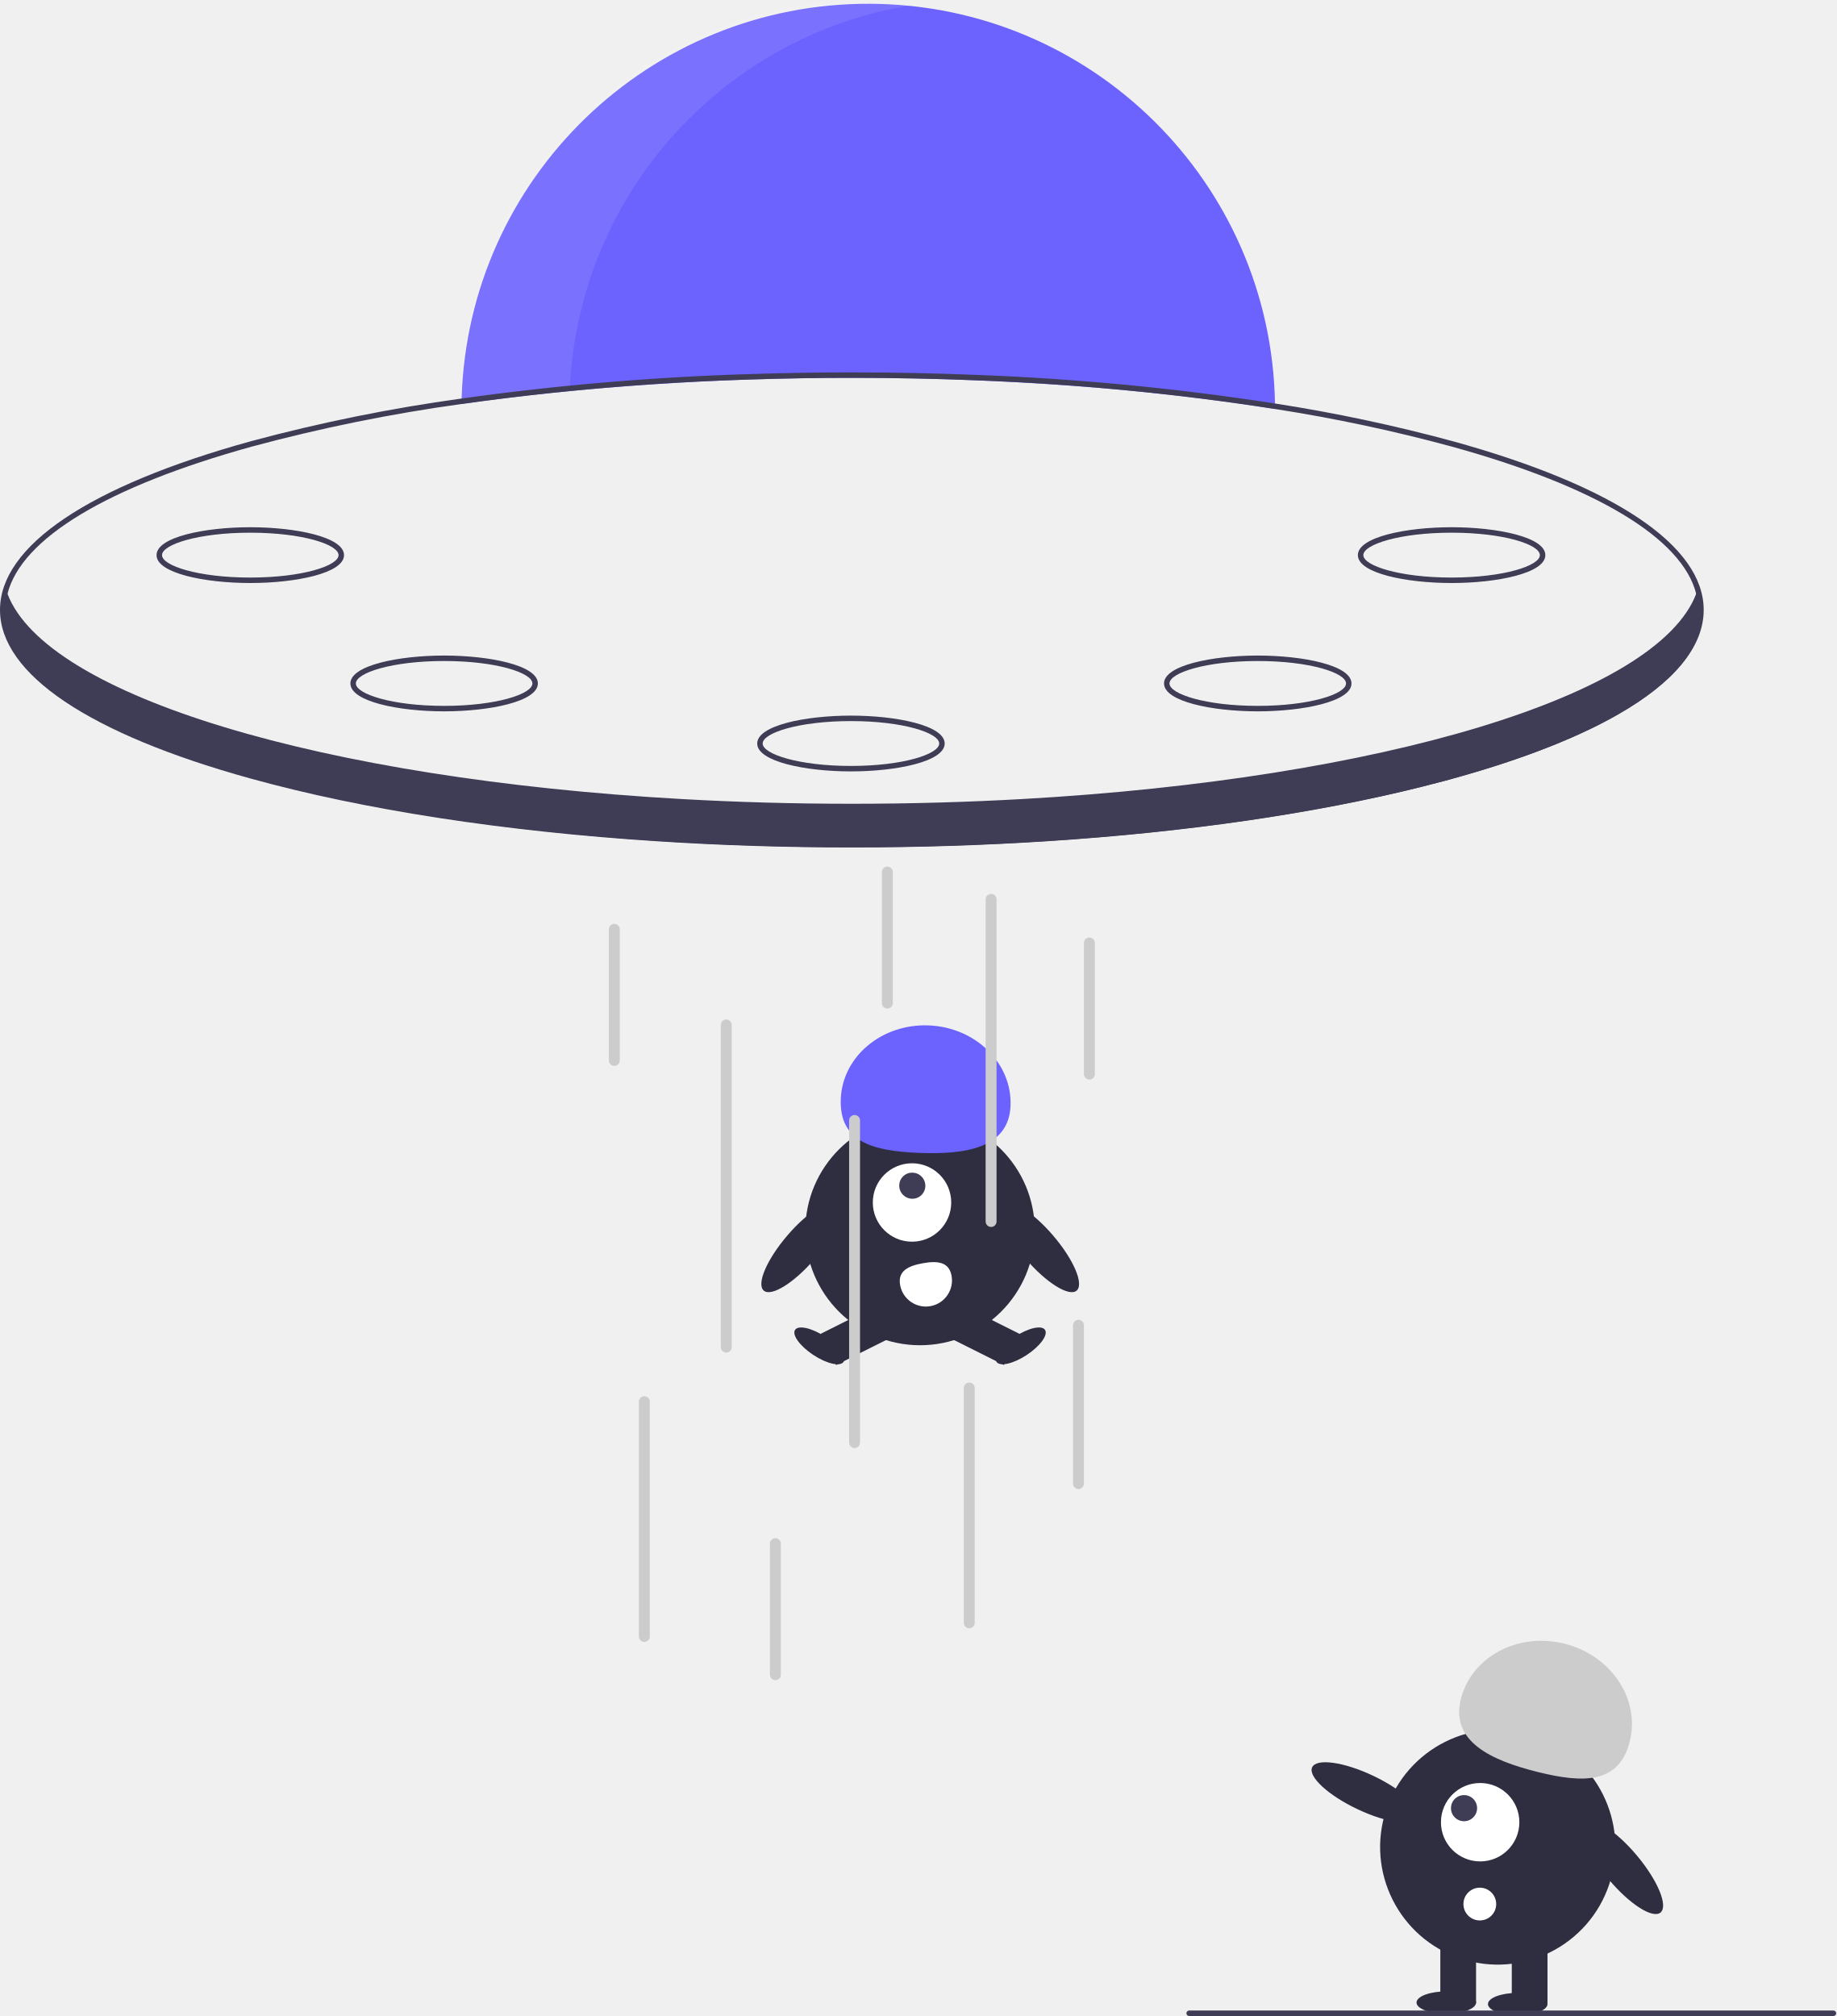
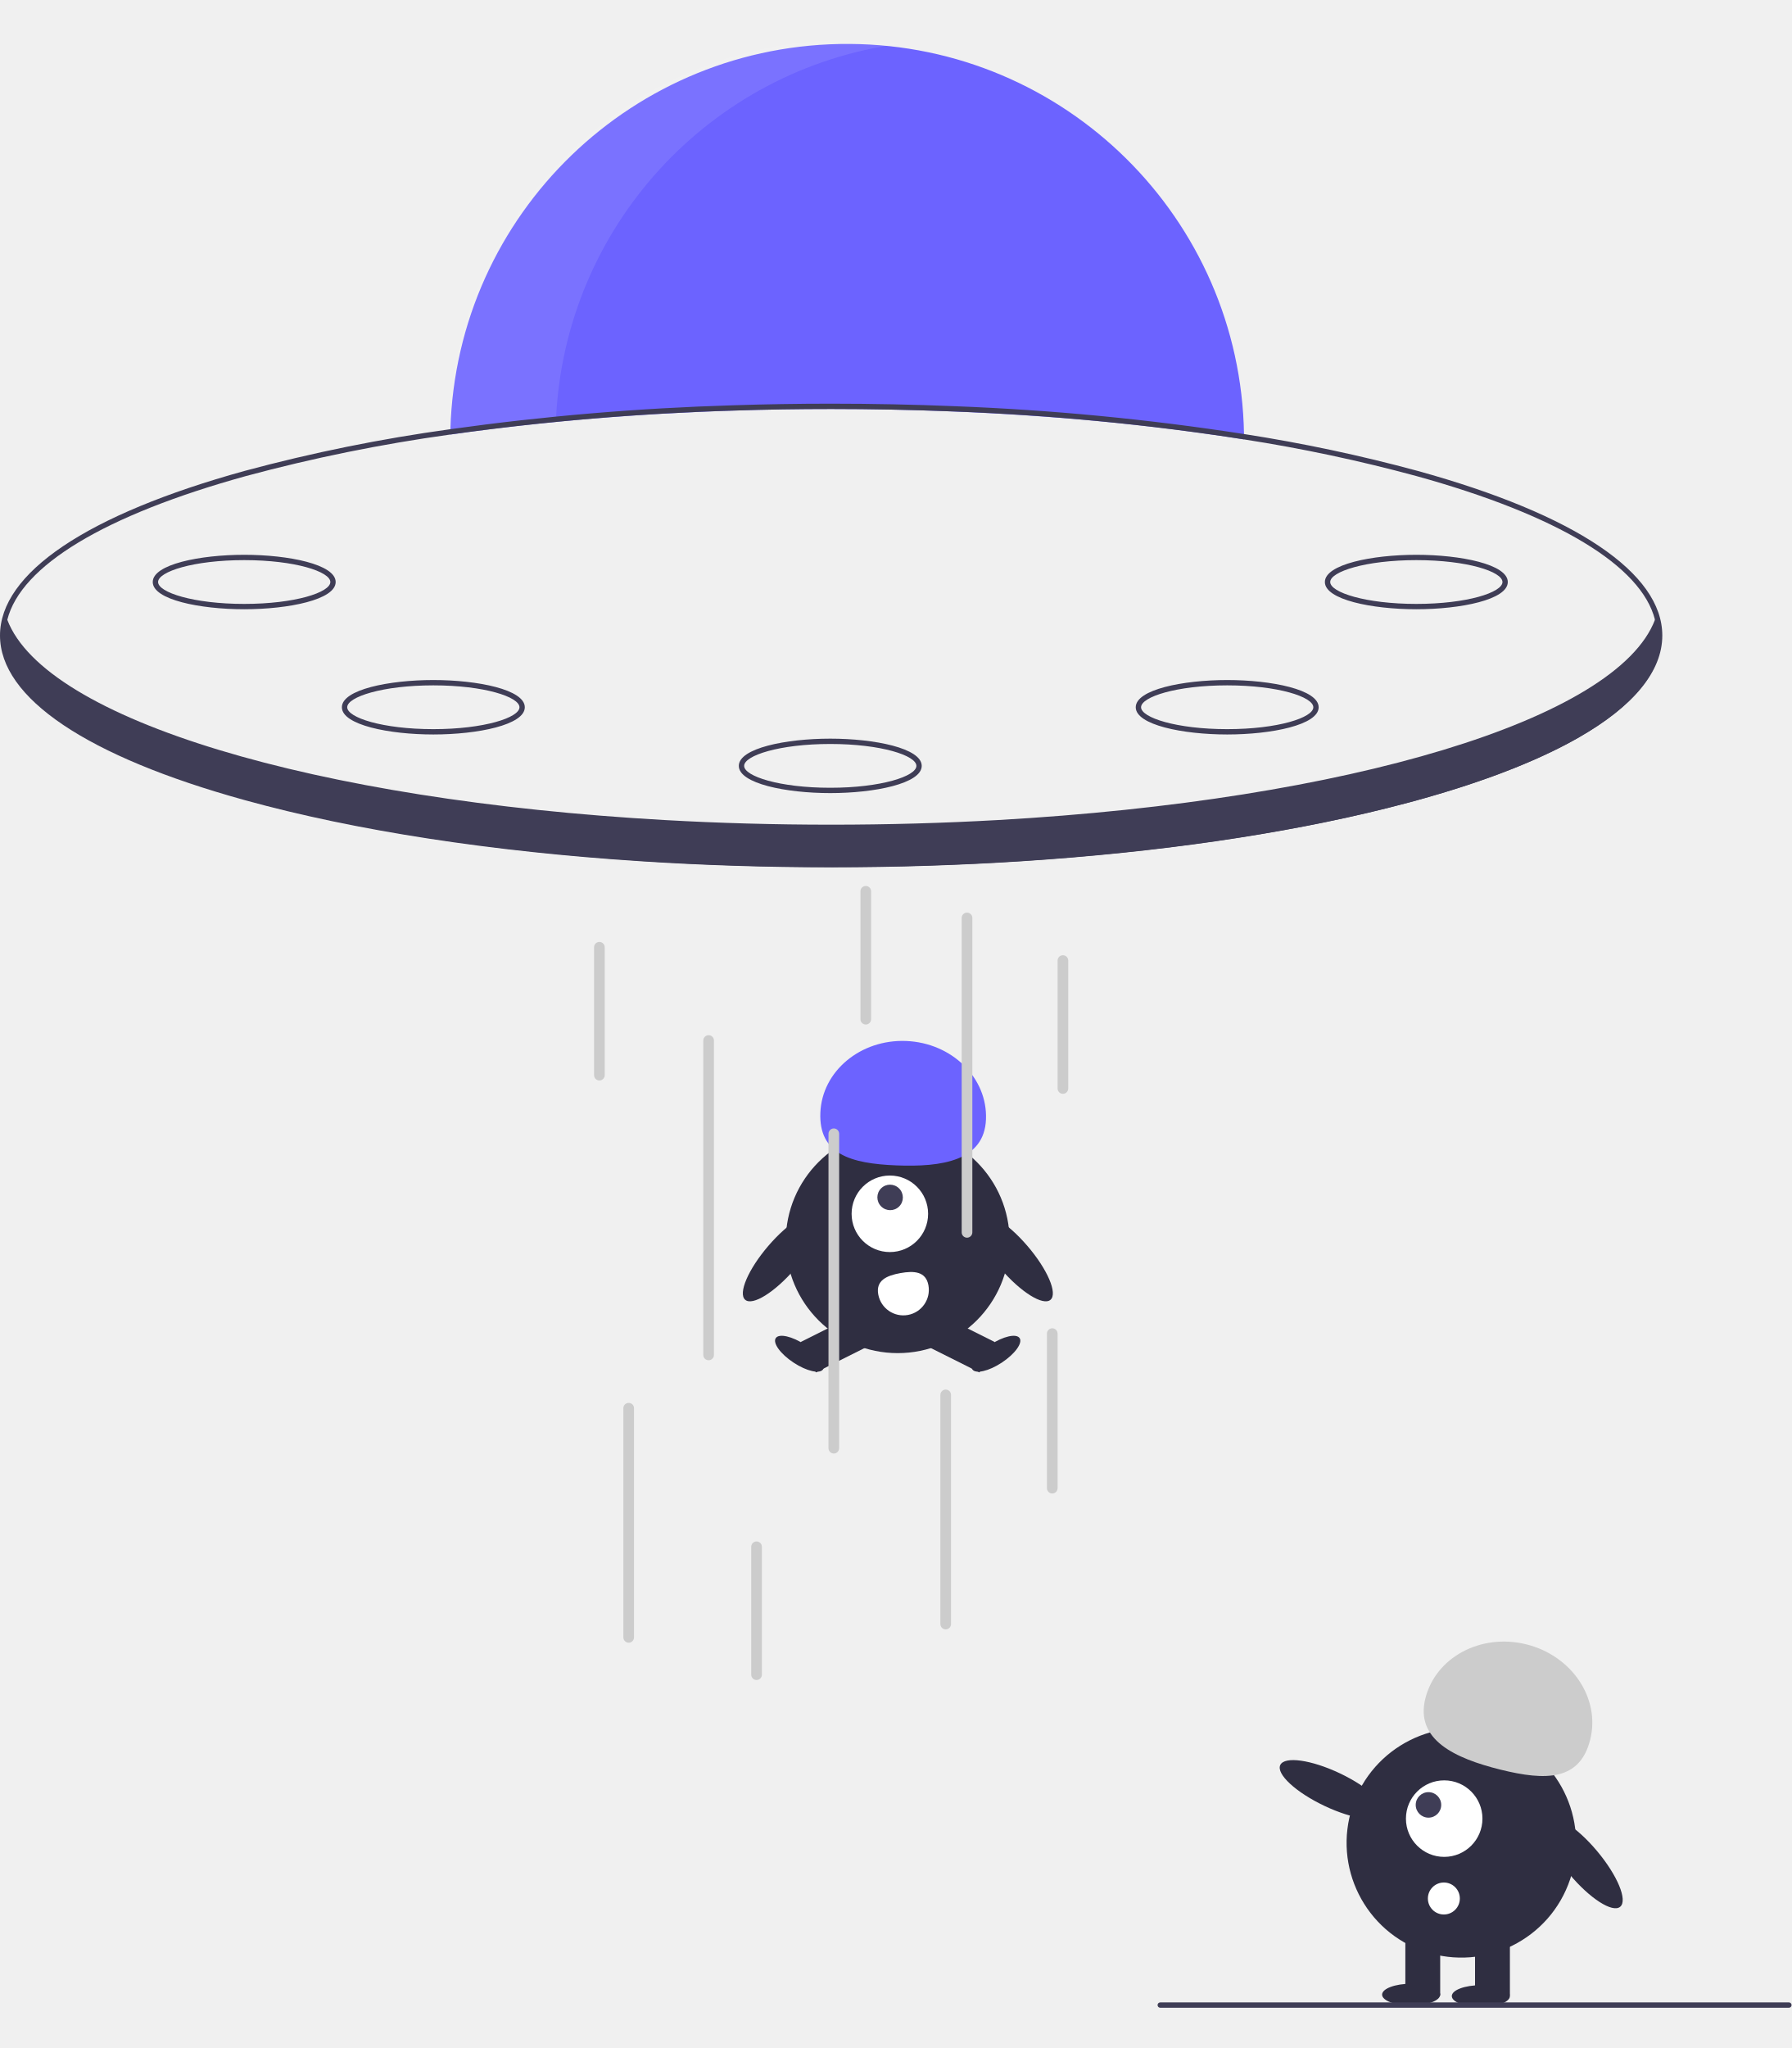
- <svg xmlns="http://www.w3.org/2000/svg" data-name="Layer 1" width="672.532" height="738.394" viewBox="0 0 672.532 738.394">
+ <svg xmlns="http://www.w3.org/2000/svg" data-name="Layer 1" width="350" height="400" viewBox="0 0 672.532 738.394">
  <path d="M730.734,230.607c-46.62-7.44-99.71-11.41-155-11.41-50.6,0-99.35,3.32-142.98,9.58.01-.67.02-1.34.05-2.01a148.999,148.999,0,0,1,297.91,1.82C730.724,229.267,730.734,229.937,730.734,230.607Z" transform="translate(-263.7342 -80.80301)" fill="#6c63ff" />
  <g opacity="0.1">
    <path d="M601.285,82.144A149.047,149.047,0,0,0,432.353,225.373c-.03.67-.04,1.34-.05,2.01,12.962-1.86,26.385-3.454,40.165-4.784A149.022,149.022,0,0,1,601.285,82.144Z" transform="translate(-263.7342 -80.80301)" fill="#fff" />
  </g>
  <path d="M795.914,242.427a600.121,600.121,0,0,0-65.2-13.84,943.364,943.364,0,0,0-108.74-10.45c-15.17-.62-30.62-.94-46.24-.94-12.38,0-24.66.2-36.77.6a973.29,973.29,0,0,0-106.16,8.97,624.292,624.292,0,0,0-77.25,15.66c-59.21,16.37-91.82,38.31-91.82,61.77s32.61,45.4,91.82,61.77c41.64,11.52,92.98,19.37,148.92,22.97,23.09,1.5,46.96,2.26,71.26,2.26,24.38,0,48.33-.77,71.49-2.27,50.91-3.29,98.01-10.1,137.43-20,.21-.06.41-.11.62-.16,2.66-.66,5.28-1.35,7.87-2.04.93-.26,1.85-.51,2.77-.76a.978.978,0,0,1,.16-.05c.88-.24,1.75-.49,2.62-.73,1.74-.5,3.46-.99,5.15-1.5.08-.02.15-.04.22-.06,1.47-.44,2.91-.88,4.34-1.32,1.17-.37,2.33-.73,3.48-1.1q1.261-.405,2.49-.81c.6-.2,1.19-.39,1.77-.59.79-.26,1.58-.53,2.36-.8.33-.11.66-.22.98-.34.75-.25,1.48-.51,2.21-.77.79-.28,1.58-.57,2.36-.85.65-.23,1.3-.47,1.94-.71.54-.21,1.07-.41,1.61-.61,1.47-.55,2.91-1.12,4.33-1.68.71-.29,1.42-.57,2.12-.86.69-.28,1.39-.57,2.07-.86q1.679-.705,3.3-1.41c.52-.24,1.05-.47,1.56-.69.39-.18.77-.35,1.16-.53.28-.12.56-.25.83-.38,1.01-.46,2.01-.93,2.99-1.4q5.64-2.7,10.53-5.52c20.45-11.71,31.24-24.7,31.24-38.2C887.734,280.737,855.124,258.797,795.914,242.427Zm-.54,121.62c-41.69,11.53-93.17,19.38-149.26,22.95-22.81,1.45-46.39,2.2-70.38,2.2-23.91,0-47.41-.74-70.15-2.19-56.18-3.56-107.74-11.41-149.49-22.96-58.27-16.12-90.36-37.37-90.36-59.85a24.118,24.118,0,0,1,.74-5.89c5.1-20.28,36.47-39.26,89.62-53.96a623.806,623.806,0,0,1,76.66-15.57,976.027,976.027,0,0,1,106.8-9q17.881-.585,36.18-.58c15.41,0,30.65.31,45.63.91a941.367,941.367,0,0,1,109.37,10.5A598.858,598.858,0,0,1,795.374,244.347c53.14,14.7,84.5,33.67,89.61,53.94a23.822,23.822,0,0,1,.75,5.91C885.734,326.677,853.644,347.927,795.374,364.047Z" transform="translate(-263.7342 -80.80301)" fill="#3f3d56" />
  <path d="M887.164,305.107c0,13.36-11.01,26-30.67,37.29-3.27,1.88-6.79,3.72-10.53,5.52-.98.47-1.98.94-2.99,1.4-.27.13-.55.26-.83.38-.39.18-.77.35-1.16.53-.51.22-1.04.45-1.56.69q-1.62.705-3.3,1.41c-.68.29-1.38.58-2.07.86-.7.29-1.41.57-2.12.86-1.42.56-2.86,1.13-4.33,1.68-.54.2-1.07.4-1.61.61-.64.24-1.29.48-1.94.71-.78.28-1.57.57-2.36.85-.73.26-1.46.52-2.21.77-.32.12-.65.23-.98.34-.78.27-1.57.54-2.36.8-.58.2-1.17.39-1.77.59q-1.23.405-2.49.81c-1.15.37-2.31.73-3.48,1.1-1.43.44-2.87.88-4.34,1.32-.07.02-.14.04-.22.06-1.69.51-3.41,1-5.15,1.5-.87.24-1.74.49-2.62.73a.978.978,0,0,0-.16.05c-.92.25-1.84.5-2.77.76-2.58.68-5.21,1.37-7.87,2.04-.21.05-.41.1-.62.16-38.35,9.58-85.4,16.56-137.47,19.93-22.81,1.47-46.59,2.25-71.02,2.25-24.65,0-48.63-.79-71.62-2.29-137.24-8.95-239.38-43.03-239.38-83.71a25.072,25.072,0,0,1,1.12-7.3c.06.17.12.33.19.5,14.27,37.48,115.54,67.77,246.94,75.16,20.13,1.14,40.98,1.73,62.32,1.73,21.43,0,42.36-.6,62.57-1.74,131.29-7.42,232.46-37.72,246.68-75.17q.36-.9.63-1.8A25.305,25.305,0,0,1,887.164,305.107Z" transform="translate(-263.7342 -80.80301)" fill="#3f3d56" />
  <path d="M355.404,294.343c-16.643,0-34.331-3.581-34.331-10.217s17.688-10.217,34.331-10.217,34.331,3.581,34.331,10.217S372.046,294.343,355.404,294.343Zm0-18.434c-19.053,0-32.331,4.331-32.331,8.217s13.278,8.217,32.331,8.217,32.331-4.331,32.331-8.217S374.457,275.909,355.404,275.909Z" transform="translate(-263.7342 -80.80301)" fill="#3f3d56" />
  <path d="M426.403,341.343c-16.643,0-34.331-3.581-34.331-10.217s17.688-10.217,34.331-10.217c16.643,0,34.331,3.581,34.331,10.217S443.046,341.343,426.403,341.343Zm0-18.434c-19.053,0-32.331,4.331-32.331,8.217s13.278,8.217,32.331,8.217,32.331-4.331,32.331-8.217S445.456,322.909,426.403,322.909Z" transform="translate(-263.7342 -80.80301)" fill="#3f3d56" />
  <path d="M795.403,294.343c-16.643,0-34.331-3.581-34.331-10.217s17.688-10.217,34.331-10.217c16.643,0,34.331,3.581,34.331,10.217S812.046,294.343,795.403,294.343Zm0-18.434c-19.053,0-32.331,4.331-32.331,8.217s13.278,8.217,32.331,8.217,32.331-4.331,32.331-8.217S814.456,275.909,795.403,275.909Z" transform="translate(-263.7342 -80.80301)" fill="#3f3d56" />
  <path d="M724.403,341.343c-16.643,0-34.331-3.581-34.331-10.217s17.688-10.217,34.331-10.217c16.643,0,34.331,3.581,34.331,10.217S741.046,341.343,724.403,341.343Zm0-18.434c-19.053,0-32.331,4.331-32.331,8.217s13.278,8.217,32.331,8.217,32.331-4.331,32.331-8.217S743.456,322.909,724.403,322.909Z" transform="translate(-263.7342 -80.80301)" fill="#3f3d56" />
  <path d="M575.403,363.343c-16.643,0-34.331-3.581-34.331-10.217s17.688-10.217,34.331-10.217c16.643,0,34.331,3.581,34.331,10.217S592.046,363.343,575.403,363.343Zm0-18.434c-19.053,0-32.331,4.331-32.331,8.217s13.278,8.217,32.331,8.217,32.331-4.331,32.331-8.217S594.456,344.909,575.403,344.909Z" transform="translate(-263.7342 -80.80301)" fill="#3f3d56" />
  <circle cx="336.978" cy="450.704" r="42.012" fill="#2f2e41" />
  <rect x="565.937" y="563.554" width="22.868" height="12.763" transform="translate(-457.8202 238.0583) rotate(-26.60099)" fill="#2f2e41" />
  <ellipse cx="563.82" cy="573.748" rx="3.989" ry="10.636" transform="translate(-489.2755 647.8291) rotate(-56.60122)" fill="#2f2e41" />
  <rect x="617.672" y="558.502" width="12.763" height="22.868" transform="translate(-428.7216 791.9256) rotate(-63.39901)" fill="#2f2e41" />
  <ellipse cx="637.604" cy="573.748" rx="10.636" ry="3.989" transform="translate(-474.2674 364.9233) rotate(-33.39878)" fill="#2f2e41" />
  <circle cx="334.037" cy="440.428" r="14.359" fill="#fff" />
  <ellipse cx="597.87" cy="515.084" rx="4.766" ry="4.8" transform="translate(-452.8417 492.8192) rotate(-45)" fill="#3f3d56" />
  <path d="M633.854,485.802c.632-15.554-12.773-28.728-29.941-29.425s-31.597,11.346-32.229,26.9,11.302,19.087,28.47,19.785S633.222,501.356,633.854,485.802Z" transform="translate(-263.7342 -80.80301)" fill="#6c63ff" />
  <ellipse cx="644.388" cy="537.568" rx="6.594" ry="21.006" transform="translate(-458.4377 468.6175) rotate(-40.64516)" fill="#2f2e41" />
  <ellipse cx="557.154" cy="537.568" rx="21.006" ry="6.594" transform="translate(-477.3791 529.3527) rotate(-49.35484)" fill="#2f2e41" />
  <path d="M612.251,548.064a9.572,9.572,0,0,1-18.835,3.429l-.003-.018c-.942-5.202,3.08-7.043,8.283-7.985S611.309,542.862,612.251,548.064Z" transform="translate(-263.7342 -80.80301)" fill="#fff" />
  <path d="M529.734,576.197a2,2,0,0,1-2-2v-118a2,2,0,0,1,4,0v118A2,2,0,0,1,529.734,576.197Z" transform="translate(-263.7342 -80.80301)" fill="#ccc" />
  <path d="M499.734,682.197a2,2,0,0,1-2-2v-86a2,2,0,1,1,4,0v86A2,2,0,0,1,499.734,682.197Z" transform="translate(-263.7342 -80.80301)" fill="#ccc" />
  <path d="M576.734,611.197a2,2,0,0,1-2-2v-118a2,2,0,1,1,4,0v118A2,2,0,0,1,576.734,611.197Z" transform="translate(-263.7342 -80.80301)" fill="#ccc" />
  <path d="M547.734,696.197a2,2,0,0,1-2-2v-48a2,2,0,1,1,4,0v48A2,2,0,0,1,547.734,696.197Z" transform="translate(-263.7342 -80.80301)" fill="#ccc" />
  <path d="M588.734,450.197a2,2,0,0,1-2-2v-48a2,2,0,0,1,4,0v48A2,2,0,0,1,588.734,450.197Z" transform="translate(-263.7342 -80.80301)" fill="#ccc" />
  <path d="M488.734,471.197a2,2,0,0,1-2-2v-48a2,2,0,0,1,4,0v48A2,2,0,0,1,488.734,471.197Z" transform="translate(-263.7342 -80.80301)" fill="#ccc" />
  <path d="M662.734,476.197a2,2,0,0,1-2-2v-48a2,2,0,1,1,4,0v48A2,2,0,0,1,662.734,476.197Z" transform="translate(-263.7342 -80.80301)" fill="#ccc" />
  <path d="M658.734,626.197a2,2,0,0,1-2-2v-58a2,2,0,1,1,4,0v58A2,2,0,0,1,658.734,626.197Z" transform="translate(-263.7342 -80.80301)" fill="#ccc" />
  <path d="M618.734,677.197a2,2,0,0,1-2-2v-86a2,2,0,1,1,4,0v86A2,2,0,0,1,618.734,677.197Z" transform="translate(-263.7342 -80.80301)" fill="#ccc" />
  <path d="M626.734,530.197a2,2,0,0,1-2-2v-118a2,2,0,1,1,4,0v118A2,2,0,0,1,626.734,530.197Z" transform="translate(-263.7342 -80.80301)" fill="#ccc" />
  <ellipse cx="858.104" cy="764.783" rx="6.76" ry="21.534" transform="translate(-554.5318 648.4649) rotate(-39.93837)" fill="#2f2e41" />
  <circle cx="812.297" cy="757.305" r="43.067" transform="translate(-426.7515 1207.633) rotate(-71.56505)" fill="#2f2e41" />
  <rect x="553.707" y="710.302" width="13.084" height="23.442" fill="#2f2e41" />
  <rect x="527.54" y="710.302" width="13.084" height="23.442" fill="#2f2e41" />
  <ellipse cx="555.888" cy="734.016" rx="10.903" ry="4.089" fill="#2f2e41" />
  <ellipse cx="529.72" cy="733.471" rx="10.903" ry="4.089" fill="#2f2e41" />
  <path d="M798.774,703.169c3.846-15.487,20.821-24.601,37.915-20.356s27.834,20.24,23.989,35.727-16.604,15.537-33.698,11.292S794.928,718.656,798.774,703.169Z" transform="translate(-263.7342 -80.80301)" fill="#ccc" />
  <ellipse cx="763.788" cy="737.322" rx="6.76" ry="21.534" transform="translate(-493.4425 1030.659) rotate(-64.62574)" fill="#2f2e41" />
  <circle cx="542.124" cy="667.415" r="14.359" fill="#fff" />
  <circle cx="536.222" cy="662.268" r="4.786" fill="#3f3d56" />
  <circle cx="542" cy="697.394" r="6" fill="#fff" />
  <path d="M935.266,819.197h-236a1,1,0,0,1,0-2h236a1,1,0,0,1,0,2Z" transform="translate(-263.7342 -80.80301)" fill="#3f3d56" />
</svg>
